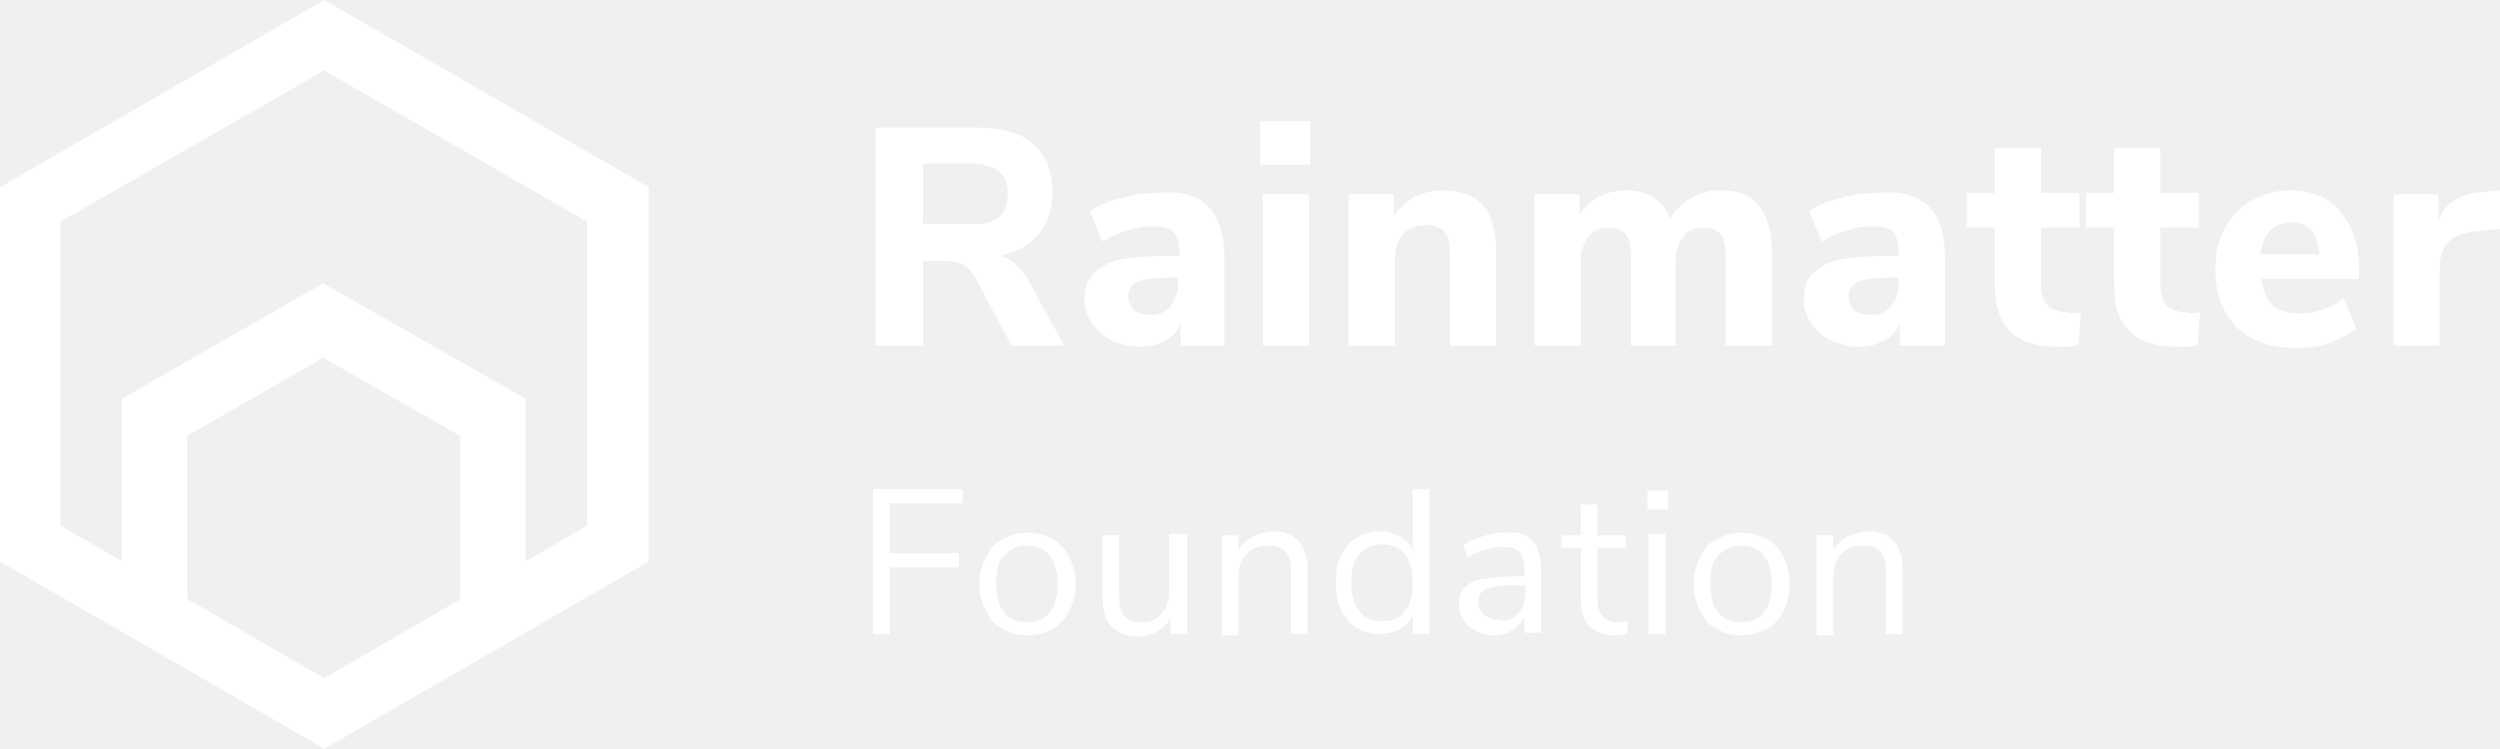
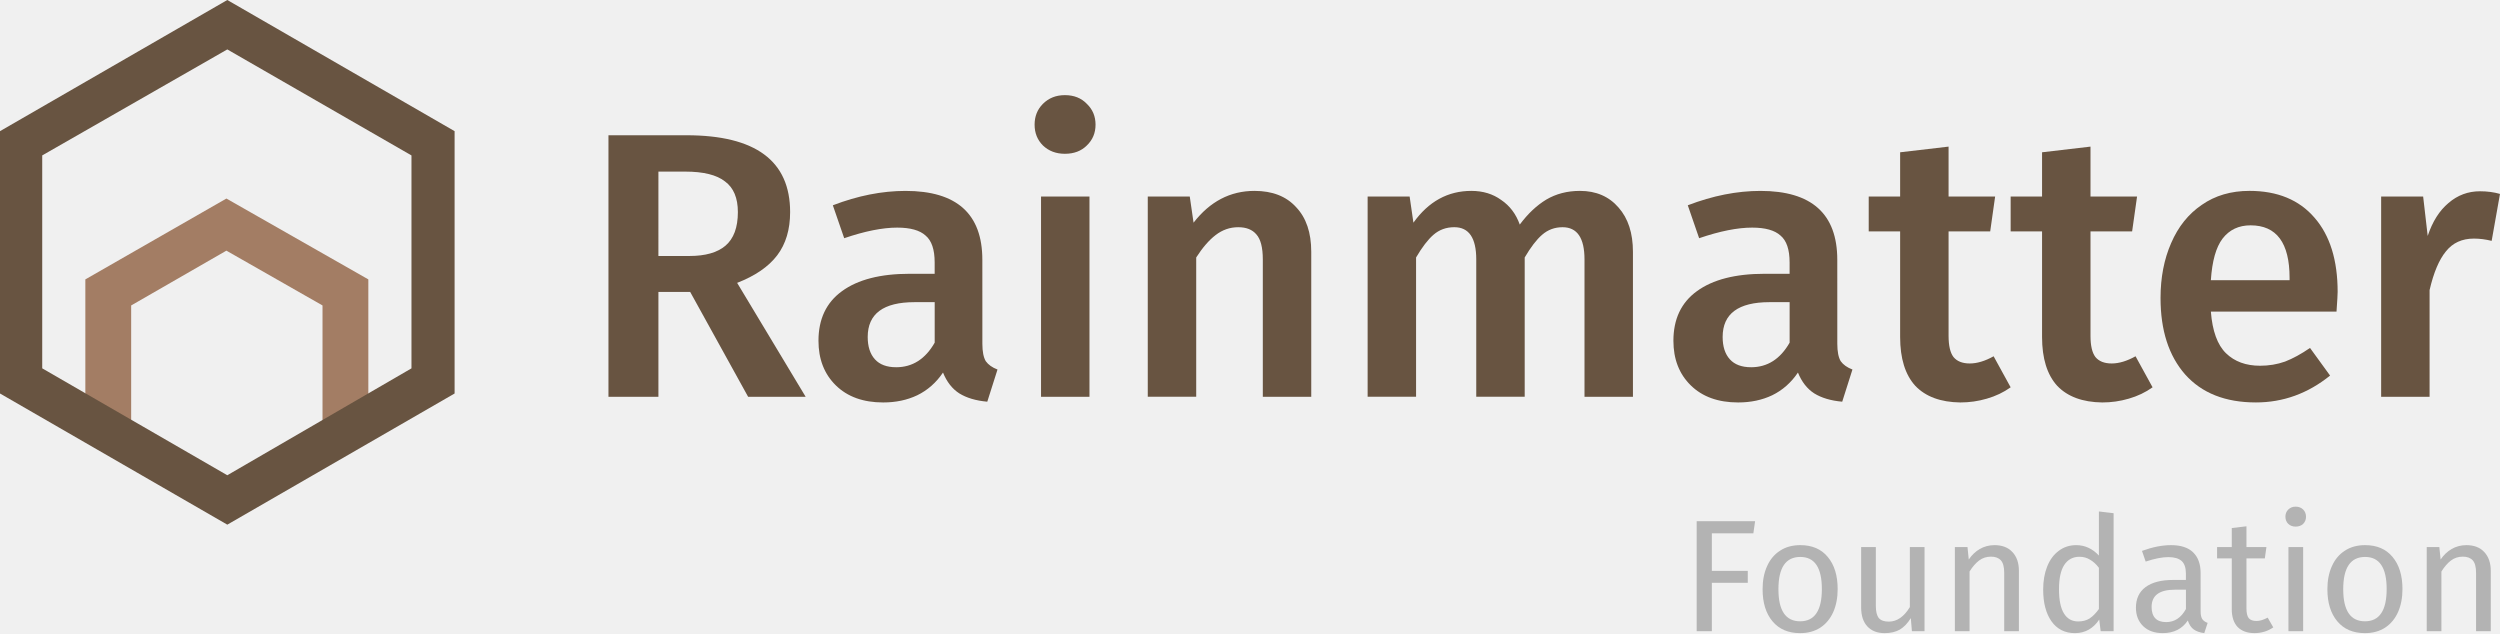
- <svg xmlns="http://www.w3.org/2000/svg" version="1.1" id="svg2" x="0px" y="0px" viewBox="0 0 166 49.715" xml:space="preserve" width="166" height="49.715">
-   <defs id="defs73">
- 	
- 	
- 	
- 	
- 
- 		
- 		
- 		
- 		
- 		
- 		
- 		
- 		
- 		
- 		
- 		
- 		
- 		
- 		
- 		
- 		
- 		
- 	</defs>
-   <style type="text/css" id="style2">
- 	.st0{fill:#0000FF;}
- 	.st1{fill:#166DB7;}
- 	.st2{fill:#0E65AF;}
- 	.st3{fill:#005BA8;}
- 	.st4{fill:#1073CC;}
- 	.st5{fill:#4697D8;}
- 	.st6{fill:#000080;}
- 	.st7{fill:#000080;stroke:#000080;stroke-width:0.983;}
- 	.st8{fill:#000080;stroke:#000080;stroke-width:1.256;}
- 	.st9{fill:#A37D64;}
- 	.st10{fill:#685441;}
- </style>
-   <g id="g1004" transform="matrix(0.8512821,0,0,0.8512821,-4.086154,-6.001026)" style="fill:#ffffff">
-     <path style="fill:#ffffff" id="path4" d="M 87.8,34 H 83.7 L 80.8,28.6 C 80.6,28.2 80.3,27.9 79.9,27.7 79.5,27.5 79.1,27.4 78.6,27.4 H 76.8 V 34 H 73.1 V 17 h 7.8 c 2,0 3.5,0.4 4.5,1.3 1,0.9 1.5,2.1 1.5,3.8 0,1.3 -0.4,2.4 -1.1,3.2 -0.7,0.9 -1.7,1.4 -3,1.7 0.9,0.2 1.6,0.9 2.2,1.9 z M 82.7,24 c 0.5,-0.4 0.7,-1 0.7,-1.8 0,-0.8 -0.2,-1.4 -0.7,-1.8 -0.5,-0.4 -1.3,-0.6 -2.3,-0.6 h -3.6 v 4.7 h 3.6 c 1.1,0.1 1.8,-0.1 2.3,-0.5 z" class="st10" />
-     <path style="fill:#ffffff" id="path6" d="m 99,23.1 c 0.8,0.8 1.3,2.1 1.3,3.9 v 7 h -3.4 v -1.8 c -0.2,0.6 -0.6,1.1 -1.2,1.4 -0.6,0.3 -1.2,0.5 -2,0.5 -0.8,0 -1.5,-0.2 -2.2,-0.5 -0.6,-0.3 -1.2,-0.8 -1.5,-1.3 -0.4,-0.6 -0.6,-1.2 -0.6,-1.9 0,-0.9 0.2,-1.5 0.7,-2 0.5,-0.5 1.1,-0.9 2.1,-1.1 1,-0.2 2.3,-0.3 4,-0.3 h 0.6 v -0.4 c 0,-0.7 -0.2,-1.2 -0.5,-1.5 -0.3,-0.3 -0.8,-0.4 -1.6,-0.4 -0.6,0 -1.2,0.1 -1.9,0.3 -0.7,0.2 -1.4,0.5 -2,0.9 l -1,-2.4 c 0.7,-0.4 1.5,-0.8 2.5,-1 1,-0.3 1.9,-0.4 2.7,-0.4 1.9,-0.2 3.2,0.2 4,1 z m -2.9,7.8 c 0.4,-0.5 0.6,-1.1 0.6,-1.8 v -0.4 h -0.4 c -1.3,0 -2.2,0.1 -2.7,0.3 -0.5,0.2 -0.8,0.6 -0.8,1.1 0,0.4 0.1,0.8 0.4,1.1 0.3,0.3 0.7,0.4 1.1,0.4 0.8,0.1 1.4,-0.2 1.8,-0.7 z" class="st10" />
-     <path style="fill:#ffffff" id="path8" d="m 103.1,16.5 h 3.9 v 3.4 h -3.9 z M 103.3,34 V 22.2 h 3.6 V 34 Z" class="st10" />
-     <path style="fill:#ffffff" id="path10" d="m 120.5,23.1 c 0.7,0.8 1,2.1 1,3.7 V 34 h -3.6 v -7 c 0,-0.8 -0.1,-1.4 -0.4,-1.8 -0.3,-0.4 -0.8,-0.6 -1.4,-0.6 -0.8,0 -1.4,0.2 -1.8,0.7 -0.5,0.5 -0.7,1.1 -0.7,1.9 V 34 H 110 V 22.2 h 3.5 v 1.7 c 0.4,-0.6 1,-1.1 1.6,-1.5 0.7,-0.3 1.4,-0.5 2.2,-0.5 1.4,0 2.5,0.4 3.2,1.2 z" class="st10" />
-     <path style="fill:#ffffff" id="path12" d="m 142,23.1 c 0.7,0.8 1,2.1 1,3.7 V 34 h -3.6 v -7 c 0,-0.8 -0.1,-1.4 -0.4,-1.7 -0.3,-0.3 -0.7,-0.5 -1.3,-0.5 -0.7,0 -1.2,0.2 -1.6,0.7 -0.4,0.5 -0.6,1.2 -0.6,2 V 34 H 132 v -7 c 0,-0.8 -0.1,-1.4 -0.4,-1.7 -0.3,-0.3 -0.7,-0.5 -1.3,-0.5 -0.7,0 -1.2,0.2 -1.6,0.7 -0.4,0.5 -0.6,1.2 -0.6,2 V 34 h -3.6 V 22.2 h 3.5 v 1.6 c 0.4,-0.6 0.9,-1.1 1.5,-1.4 0.6,-0.3 1.3,-0.5 2.1,-0.5 1.7,0 2.9,0.7 3.5,2.2 0.4,-0.7 0.9,-1.2 1.6,-1.6 0.7,-0.4 1.4,-0.6 2.3,-0.6 1.4,0 2.4,0.4 3,1.2 z" class="st10" />
-     <path style="fill:#ffffff" id="path14" d="m 155.2,23.1 c 0.8,0.8 1.3,2.1 1.3,3.9 v 7 H 153 v -1.8 c -0.2,0.6 -0.6,1.1 -1.2,1.4 -0.6,0.3 -1.2,0.5 -2,0.5 -0.8,0 -1.5,-0.2 -2.2,-0.5 -0.6,-0.3 -1.2,-0.8 -1.5,-1.3 -0.4,-0.6 -0.6,-1.2 -0.6,-1.9 0,-0.9 0.2,-1.5 0.7,-2 0.5,-0.5 1.1,-0.9 2.1,-1.1 1,-0.2 2.3,-0.3 4,-0.3 h 0.6 v -0.4 c 0,-0.7 -0.2,-1.2 -0.5,-1.5 -0.3,-0.3 -0.8,-0.4 -1.6,-0.4 -0.6,0 -1.2,0.1 -1.9,0.3 -0.7,0.2 -1.4,0.5 -2,0.9 l -1,-2.4 c 0.7,-0.4 1.5,-0.8 2.5,-1 1,-0.3 1.9,-0.4 2.7,-0.4 1.9,-0.2 3.2,0.2 4.1,1 z m -2.9,7.8 c 0.4,-0.5 0.6,-1.1 0.6,-1.8 v -0.4 h -0.4 c -1.3,0 -2.2,0.1 -2.7,0.3 -0.5,0.2 -0.8,0.6 -0.8,1.1 0,0.4 0.1,0.8 0.4,1.1 0.3,0.3 0.7,0.4 1.1,0.4 0.8,0.1 1.4,-0.2 1.8,-0.7 z" class="st10" />
-     <path style="fill:#ffffff" id="path16" d="m 167.1,31.4 -0.2,2.6 c -0.5,0.1 -0.9,0.1 -1.4,0.1 -1.8,0 -3.1,-0.4 -3.9,-1.2 -0.8,-0.8 -1.2,-2 -1.2,-3.6 v -4.5 h -2.2 v -2.7 h 2.2 v -3.5 h 3.6 v 3.5 h 3 v 2.7 h -3 v 4.5 c 0,1.4 0.7,2.1 2,2.1 0.3,0.1 0.7,0.1 1.1,0 z" class="st10" />
-     <path style="fill:#ffffff" id="path18" d="m 176.4,31.4 -0.2,2.6 c -0.5,0.1 -0.9,0.1 -1.4,0.1 -1.8,0 -3.1,-0.4 -3.9,-1.2 -0.8,-0.8 -1.2,-2 -1.2,-3.6 v -4.5 h -2.2 v -2.7 h 2.2 v -3.5 h 3.6 v 3.5 h 3 v 2.7 h -3 v 4.5 c 0,1.4 0.7,2.1 2,2.1 0.3,0.1 0.7,0.1 1.1,0 z" class="st10" />
-     <path style="fill:#ffffff" id="path20" d="m 188.9,28.8 h -7.7 c 0.1,0.9 0.4,1.6 0.9,2.1 0.5,0.4 1.2,0.6 2.1,0.6 0.6,0 1.2,-0.1 1.8,-0.3 0.6,-0.2 1.1,-0.5 1.6,-0.9 l 1,2.4 c -0.6,0.4 -1.3,0.8 -2.1,1.1 -0.8,0.3 -1.7,0.4 -2.5,0.4 -2,0 -3.5,-0.5 -4.7,-1.6 -1.1,-1.1 -1.7,-2.6 -1.7,-4.5 0,-1.2 0.2,-2.3 0.7,-3.2 0.5,-0.9 1.2,-1.7 2.1,-2.2 0.9,-0.5 1.9,-0.8 3,-0.8 1.6,0 3,0.5 3.9,1.6 0.9,1.1 1.5,2.5 1.5,4.4 v 0.9 z m -7,-3.8 c -0.4,0.4 -0.7,1.1 -0.8,1.9 h 4.6 c 0,-0.8 -0.3,-1.5 -0.6,-1.9 -0.4,-0.4 -0.9,-0.6 -1.6,-0.6 -0.6,0 -1.2,0.2 -1.6,0.6 z" class="st10" />
-     <path style="fill:#ffffff" id="path22" d="m 199.8,24.9 -2,0.2 c -1,0.1 -1.7,0.4 -2.1,0.9 -0.4,0.5 -0.6,1.1 -0.6,1.9 V 34 h -3.6 V 22.2 h 3.5 v 2 c 0.6,-1.4 1.8,-2.1 3.7,-2.2 l 1.1,-0.1 z" class="st10" />
+ <svg xmlns="http://www.w3.org/2000/svg" xmlns:xlink="http://www.w3.org/1999/xlink" width="177.168" height="44.868">
+   <path d="M6.048 30.751V19.8l9.996-5.73 10.059 5.73v10.951h-3.247v-9.104l-6.812-3.884-6.749 3.884v9.104z" fill="#a37d64" />
+   <path d="M16.108 0L0 9.295v18.591l16.108 9.295 16.108-9.295V9.295zm0 3.502l13.052 7.513v15.089L16.108 33.68 2.992 26.103V11.014z" fill="#685441" />
+   <g fill="#b3b3b3">
+     <path d="M120.238 44.732v-7.797h4.142l-.124.86h-2.942v2.659h2.546v.849h-2.546v3.429z" />
+     <use xlink:href="#B" />
+     <path d="M136.386 44.732h-.894l-.079-.928q-.339.554-.781.815-.441.249-1.075.249-.781 0-1.222-.475-.441-.475-.441-1.347v-4.278h1.041v4.164q0 .611.215.871.215.249.702.249.871 0 1.494-1.03v-4.255h1.041z" />
+     <use xlink:href="#C" />
+     <path d="M149.785 36.369v8.363h-.917l-.102-.826q-.294.453-.736.713-.441.249-.985.249-1.064 0-1.663-.837-.588-.837-.588-2.252 0-.917.283-1.63.283-.713.815-1.109.532-.407 1.245-.407.917 0 1.607.736v-3.123zm-2.512 7.672q.475 0 .815-.215.339-.226.656-.668v-2.92q-.294-.385-.634-.577-.328-.204-.747-.204-.69 0-1.075.577-.373.577-.373 1.72 0 1.154.351 1.72.351.566 1.007.566zm8.679-.701q0 .362.124.543.124.17.373.26l-.238.724q-.464-.057-.747-.26-.283-.204-.419-.634-.6.894-1.777.894-.883 0-1.392-.498-.509-.498-.509-1.301 0-.951.679-1.46.69-.509 1.946-.509h.917v-.441q0-.634-.306-.905-.306-.272-.939-.272-.656 0-1.607.317l-.26-.758q1.109-.407 2.06-.407 1.052 0 1.573.521.521.509.521 1.46zm-2.444.747q.894 0 1.403-.928V41.79h-.781q-1.652 0-1.652 1.222 0 .532.26.803.26.272.77.272zm7.593.373q-.588.407-1.335.407-.758 0-1.188-.43-.419-.441-.419-1.267v-3.599h-1.041v-.803h1.041v-1.347l1.041-.124v1.471h1.415l-.113.803H159.2v3.553q0 .464.158.679.17.204.554.204.351 0 .792-.238zm2.116-5.692v5.964h-1.041v-5.964zm-.532-2.863q.328 0 .532.204.204.204.204.509 0 .306-.204.509-.204.192-.532.192-.317 0-.521-.192-.204-.204-.204-.509 0-.306.204-.509.204-.204.521-.204z" />
+     <use xlink:href="#B" x="40.026" />
+     <use xlink:href="#C" x="33.439" />
  </g>
-   <g id="g60" transform="matrix(0.8512821,0,0,0.8512821,-4.086154,-6.001026)" style="fill:#ffffff">
-     <path style="fill:#ffffff" id="path40" d="M 72.9,56.5 V 45.2 h 7 v 1.1 h -5.7 v 3.9 h 5.4 v 1.1 h -5.4 v 5.2 z" class="st10" />
-     <path style="fill:#ffffff" id="path42" d="m 83,56.1 c -0.6,-0.3 -1,-0.8 -1.3,-1.4 -0.3,-0.6 -0.5,-1.3 -0.5,-2.1 0,-0.8 0.2,-1.5 0.5,-2.1 0.3,-0.6 0.7,-1.1 1.3,-1.4 0.6,-0.3 1.2,-0.5 1.9,-0.5 0.7,0 1.4,0.2 2,0.5 0.6,0.3 1,0.8 1.3,1.4 0.3,0.6 0.5,1.3 0.5,2.1 0,0.8 -0.2,1.5 -0.5,2.1 -0.3,0.6 -0.7,1.1 -1.3,1.4 -0.6,0.3 -1.2,0.5 -2,0.5 -0.7,0 -1.4,-0.2 -1.9,-0.5 z m 3.7,-1.3 c 0.4,-0.5 0.6,-1.2 0.6,-2.2 0,-0.9 -0.2,-1.7 -0.6,-2.2 -0.4,-0.5 -1,-0.8 -1.8,-0.8 -0.8,0 -1.3,0.3 -1.8,0.8 -0.5,0.5 -0.6,1.3 -0.6,2.2 0,1 0.2,1.7 0.6,2.2 0.4,0.5 1,0.8 1.8,0.8 0.8,0 1.4,-0.3 1.8,-0.8 z" class="st10" />
-     <path style="fill:#ffffff" id="path44" d="m 97.4,48.7 v 7.8 h -1.3 v -1.3 c -0.2,0.5 -0.6,0.8 -1,1.1 -0.4,0.2 -0.9,0.4 -1.5,0.4 -0.9,0 -1.6,-0.3 -2.1,-0.8 -0.5,-0.5 -0.7,-1.3 -0.7,-2.3 v -4.8 h 1.3 v 4.8 c 0,0.7 0.1,1.2 0.4,1.5 0.3,0.3 0.7,0.5 1.3,0.5 0.7,0 1.2,-0.2 1.6,-0.7 0.4,-0.5 0.6,-1 0.6,-1.8 v -4.4 z" class="st10" />
-     <path style="fill:#ffffff" id="path46" d="m 106.8,51.6 v 4.9 h -1.3 v -4.8 c 0,-0.7 -0.1,-1.3 -0.4,-1.6 -0.3,-0.3 -0.7,-0.5 -1.4,-0.5 -0.7,0 -1.3,0.2 -1.7,0.7 -0.4,0.4 -0.6,1 -0.6,1.8 v 4.5 h -1.3 v -7.8 h 1.3 V 50 c 0.3,-0.5 0.6,-0.8 1.1,-1.1 0.5,-0.2 1,-0.4 1.6,-0.4 1.7,0 2.7,1 2.7,3.1 z" class="st10" />
-     <path style="fill:#ffffff" id="path48" d="M 116.3,45.2 V 56.5 H 115 V 55 c -0.2,0.5 -0.6,0.9 -1,1.1 -0.5,0.3 -1,0.4 -1.6,0.4 -0.7,0 -1.3,-0.2 -1.8,-0.5 -0.5,-0.3 -0.9,-0.8 -1.2,-1.4 -0.3,-0.6 -0.4,-1.3 -0.4,-2.1 0,-0.8 0.1,-1.5 0.4,-2.1 0.3,-0.6 0.7,-1.1 1.2,-1.4 0.5,-0.3 1.1,-0.5 1.8,-0.5 0.6,0 1.1,0.1 1.6,0.4 0.5,0.3 0.8,0.6 1,1.1 v -4.8 z m -1.9,9.5 c 0.4,-0.5 0.6,-1.2 0.6,-2.2 0,-1 -0.2,-1.7 -0.6,-2.2 -0.4,-0.5 -1,-0.8 -1.8,-0.8 -0.8,0 -1.3,0.3 -1.8,0.8 -0.4,0.5 -0.6,1.2 -0.6,2.2 0,0.9 0.2,1.7 0.6,2.2 0.4,0.5 1,0.8 1.8,0.8 0.8,0 1.4,-0.2 1.8,-0.8 z" class="st10" />
-     <path style="fill:#ffffff" id="path50" d="m 124.3,49.2 c 0.5,0.5 0.7,1.3 0.7,2.3 v 4.9 h -1.3 v -1.3 c -0.2,0.5 -0.5,0.8 -0.9,1.1 -0.4,0.2 -0.9,0.4 -1.4,0.4 -0.5,0 -1,-0.1 -1.4,-0.3 -0.4,-0.2 -0.8,-0.5 -1,-0.8 -0.2,-0.4 -0.4,-0.8 -0.4,-1.2 0,-0.6 0.1,-1 0.4,-1.4 0.3,-0.3 0.8,-0.6 1.5,-0.7 0.7,-0.1 1.6,-0.2 2.8,-0.2 h 0.4 v -0.5 c 0,-0.7 -0.1,-1.1 -0.4,-1.4 -0.3,-0.3 -0.7,-0.4 -1.3,-0.4 -0.9,0 -1.8,0.3 -2.7,0.8 l -0.4,-0.9 c 0.4,-0.3 0.9,-0.5 1.5,-0.7 0.6,-0.2 1.1,-0.3 1.7,-0.3 1,-0.1 1.8,0.1 2.2,0.6 z m -1.1,5.7 c 0.4,-0.4 0.6,-1 0.6,-1.7 v -0.5 h -0.3 c -0.9,0 -1.7,0 -2.1,0.1 -0.5,0.1 -0.8,0.2 -1,0.4 -0.2,0.2 -0.3,0.5 -0.3,0.8 0,0.4 0.2,0.8 0.5,1 0.3,0.3 0.7,0.4 1.1,0.4 0.6,0.2 1.1,-0.1 1.5,-0.5 z" class="st10" />
-     <path style="fill:#ffffff" id="path52" d="m 131.8,55.5 -0.1,1 c -0.2,0 -0.5,0.1 -0.8,0.1 -0.9,0 -1.6,-0.2 -2.1,-0.7 -0.5,-0.5 -0.7,-1.2 -0.7,-2 v -4.1 h -1.5 v -1 h 1.5 v -2.4 h 1.3 v 2.4 h 2.2 v 1 h -2.2 v 4 c 0,1.2 0.6,1.8 1.7,1.8 0.3,-0.1 0.5,-0.1 0.7,-0.1 z" class="st10" />
-     <path style="fill:#ffffff" id="path54" d="m 133.3,45.3 h 1.6 v 1.5 h -1.6 z m 0.1,11.2 v -7.8 h 1.3 v 7.8 z" class="st10" />
-     <path style="fill:#ffffff" id="path56" d="m 138.7,56.1 c -0.6,-0.3 -1,-0.8 -1.3,-1.4 -0.3,-0.6 -0.5,-1.3 -0.5,-2.1 0,-0.8 0.2,-1.5 0.5,-2.1 0.3,-0.6 0.7,-1.1 1.3,-1.4 0.6,-0.3 1.2,-0.5 1.9,-0.5 0.7,0 1.4,0.2 2,0.5 0.6,0.3 1,0.8 1.3,1.4 0.3,0.6 0.5,1.3 0.5,2.1 0,0.8 -0.2,1.5 -0.5,2.1 -0.3,0.6 -0.7,1.1 -1.3,1.4 -0.6,0.3 -1.2,0.5 -2,0.5 -0.7,0 -1.4,-0.2 -1.9,-0.5 z m 3.7,-1.3 c 0.4,-0.5 0.6,-1.2 0.6,-2.2 0,-0.9 -0.2,-1.7 -0.6,-2.2 -0.4,-0.5 -1,-0.8 -1.8,-0.8 -0.8,0 -1.3,0.3 -1.8,0.8 -0.5,0.5 -0.6,1.3 -0.6,2.2 0,1 0.2,1.7 0.6,2.2 0.4,0.5 1,0.8 1.8,0.8 0.8,0 1.4,-0.3 1.8,-0.8 z" class="st10" />
-     <path style="fill:#ffffff" id="path58" d="m 153.2,51.6 v 4.9 h -1.3 v -4.8 c 0,-0.7 -0.1,-1.3 -0.4,-1.6 -0.3,-0.3 -0.7,-0.5 -1.4,-0.5 -0.7,0 -1.3,0.2 -1.7,0.7 -0.4,0.4 -0.6,1 -0.6,1.8 v 4.5 h -1.3 v -7.8 h 1.3 V 50 c 0.3,-0.5 0.6,-0.8 1.1,-1.1 0.5,-0.2 1,-0.4 1.6,-0.4 1.8,0 2.7,1 2.7,3.1 z" class="st10" />
+   <g fill="#685441">
+     <path d="M48.912 20.689H46.66v7.429h-3.54V9.585h5.525q7.349 0 7.349 5.445 0 1.851-.912 3.058-.912 1.207-2.843 1.958l4.855 8.073h-4.077zm-2.253-2.548h2.199q1.69 0 2.548-.724.885-.751.885-2.387 0-1.502-.912-2.172-.885-.697-2.816-.697H46.66z" />
+     <use xlink:href="#D" />
+     <path d="M77.208 13.93v14.188h-3.433V13.93zm-1.743-7.188q.966 0 1.556.617.617.59.617 1.475 0 .885-.617 1.475-.59.59-1.556.59-.939 0-1.556-.59-.59-.59-.59-1.475 0-.885.59-1.475.617-.617 1.556-.617zm13.437 6.786q1.904 0 2.95 1.153 1.073 1.126 1.073 3.165v10.272h-3.433v-9.736q0-1.261-.456-1.77-.429-.51-1.287-.51-.885 0-1.609.563-.697.536-1.368 1.582v9.87h-3.433V13.93h2.977l.268 1.851q1.743-2.253 4.318-2.253zm23.065 0q1.717 0 2.736 1.18 1.019 1.153 1.019 3.138v10.272h-3.433v-9.736q0-2.28-1.556-2.28-.831 0-1.448.536-.59.51-1.234 1.609v9.87h-3.433v-9.736q0-2.28-1.556-2.28-.858 0-1.475.536-.59.51-1.234 1.609v9.87H96.92V13.93h2.977l.268 1.851q1.609-2.253 4.104-2.253 1.234 0 2.119.644.912.617 1.314 1.743.858-1.153 1.877-1.77 1.046-.617 2.387-.617z" />
+     <use xlink:href="#D" x="60.587" />
+     <use xlink:href="#E" />
+     <use xlink:href="#E" x="10.058" />
+     <path d="M165.662 20.689q0 .268-.08 1.395h-8.904q.161 2.065 1.073 2.95.912.885 2.414.885.939 0 1.77-.295.831-.322 1.77-.966l1.421 1.958q-2.36 1.904-5.257 1.904-3.245 0-5.015-1.985-1.743-1.985-1.743-5.418 0-2.172.751-3.889.751-1.743 2.172-2.709 1.421-.992 3.379-.992 2.977 0 4.613 1.904 1.636 1.877 1.636 5.257zm-3.406-.992q0-3.728-2.763-3.728-1.261 0-1.985.939-.697.912-.831 2.95h5.579zm13.49-6.142q.778 0 1.421.188l-.59 3.326q-.644-.161-1.261-.161-1.261 0-1.985.912-.724.885-1.153 2.736v7.563h-3.433V13.93h2.977l.322 2.789q.51-1.529 1.475-2.333.966-.831 2.226-.831z" />
  </g>
-   <g id="polygon1820_4_" transform="matrix(0.8512821,0,0,0.8512821,-4.086154,-4.001026)" style="fill:#ffffff">
-     <polygon style="fill:#ffffff" id="polygon62" points="40.7,38.7 30,32.6 19.4,38.7 19.4,53 14.3,53 14.3,35.8 30,26.8 45.8,35.8 45.8,53 40.7,53 " class="st9" />
-   </g>
-   <g id="path1822_4_" transform="matrix(0.8512821,0,0,0.8512821,-4.086154,-4.001026)" style="fill:#ffffff">
-     <path style="fill:#ffffff" id="path65" d="M 30.1,4.7 4.8,19.3 V 48.5 L 30.1,63.1 55.4,48.5 V 19.3 Z m 0,5.5 L 50.6,22 V 45.7 L 30.1,57.6 9.5,45.7 V 22 Z" class="st10" />
-   </g>
+   <defs>
+     <path id="B" d="M127.582 38.632q1.256 0 1.946.837.702.837.702 2.275 0 .928-.317 1.641-.317.702-.917 1.098-.6.385-1.426.385-1.256 0-1.958-.837-.702-.837-.702-2.275 0-.928.317-1.63.317-.713.917-1.098.6-.396 1.437-.396zm0 .837q-1.55 0-1.55 2.286 0 2.275 1.539 2.275 1.539 0 1.539-2.286 0-2.275-1.528-2.275z" />
+     <path id="C" d="M141.343 38.632q.815 0 1.267.487.464.487.464 1.335v4.278h-1.041v-4.13q0-.634-.238-.894-.238-.26-.702-.26-.475 0-.837.272-.362.272-.679.781v4.232h-1.041v-5.964h.894l.091.883q.317-.475.781-.747.475-.272 1.041-.272z" />
+     <path id="D" d="M69.618 24.363q0 .831.241 1.234.268.375.831.59l-.724 2.28q-1.207-.107-1.985-.59-.751-.483-1.153-1.475-.724 1.073-1.824 1.609-1.073.51-2.414.51-2.119 0-3.353-1.207-1.234-1.207-1.234-3.165 0-2.307 1.663-3.513 1.69-1.234 4.801-1.234h1.77v-.805q0-1.368-.644-1.904-.617-.563-2.012-.563-1.556 0-3.755.751l-.805-2.333q2.655-1.019 5.15-1.019 5.445 0 5.445 4.881zm-6.115 1.663q1.743 0 2.736-1.743v-2.87h-1.421q-3.326 0-3.326 2.467 0 1.019.51 1.582.51.563 1.502.563z" />
+     <path id="E" d="M142.489 27.448q-.751.536-1.69.805-.912.268-1.877.268-2.092-.027-3.192-1.18-1.073-1.18-1.073-3.46v-7.483h-2.226V13.93h2.226v-3.138l3.433-.402v3.54h3.299l-.349 2.467h-2.95V23.8q0 1.046.349 1.502.375.456 1.153.456.778 0 1.69-.51z" />
+   </defs>
</svg>
